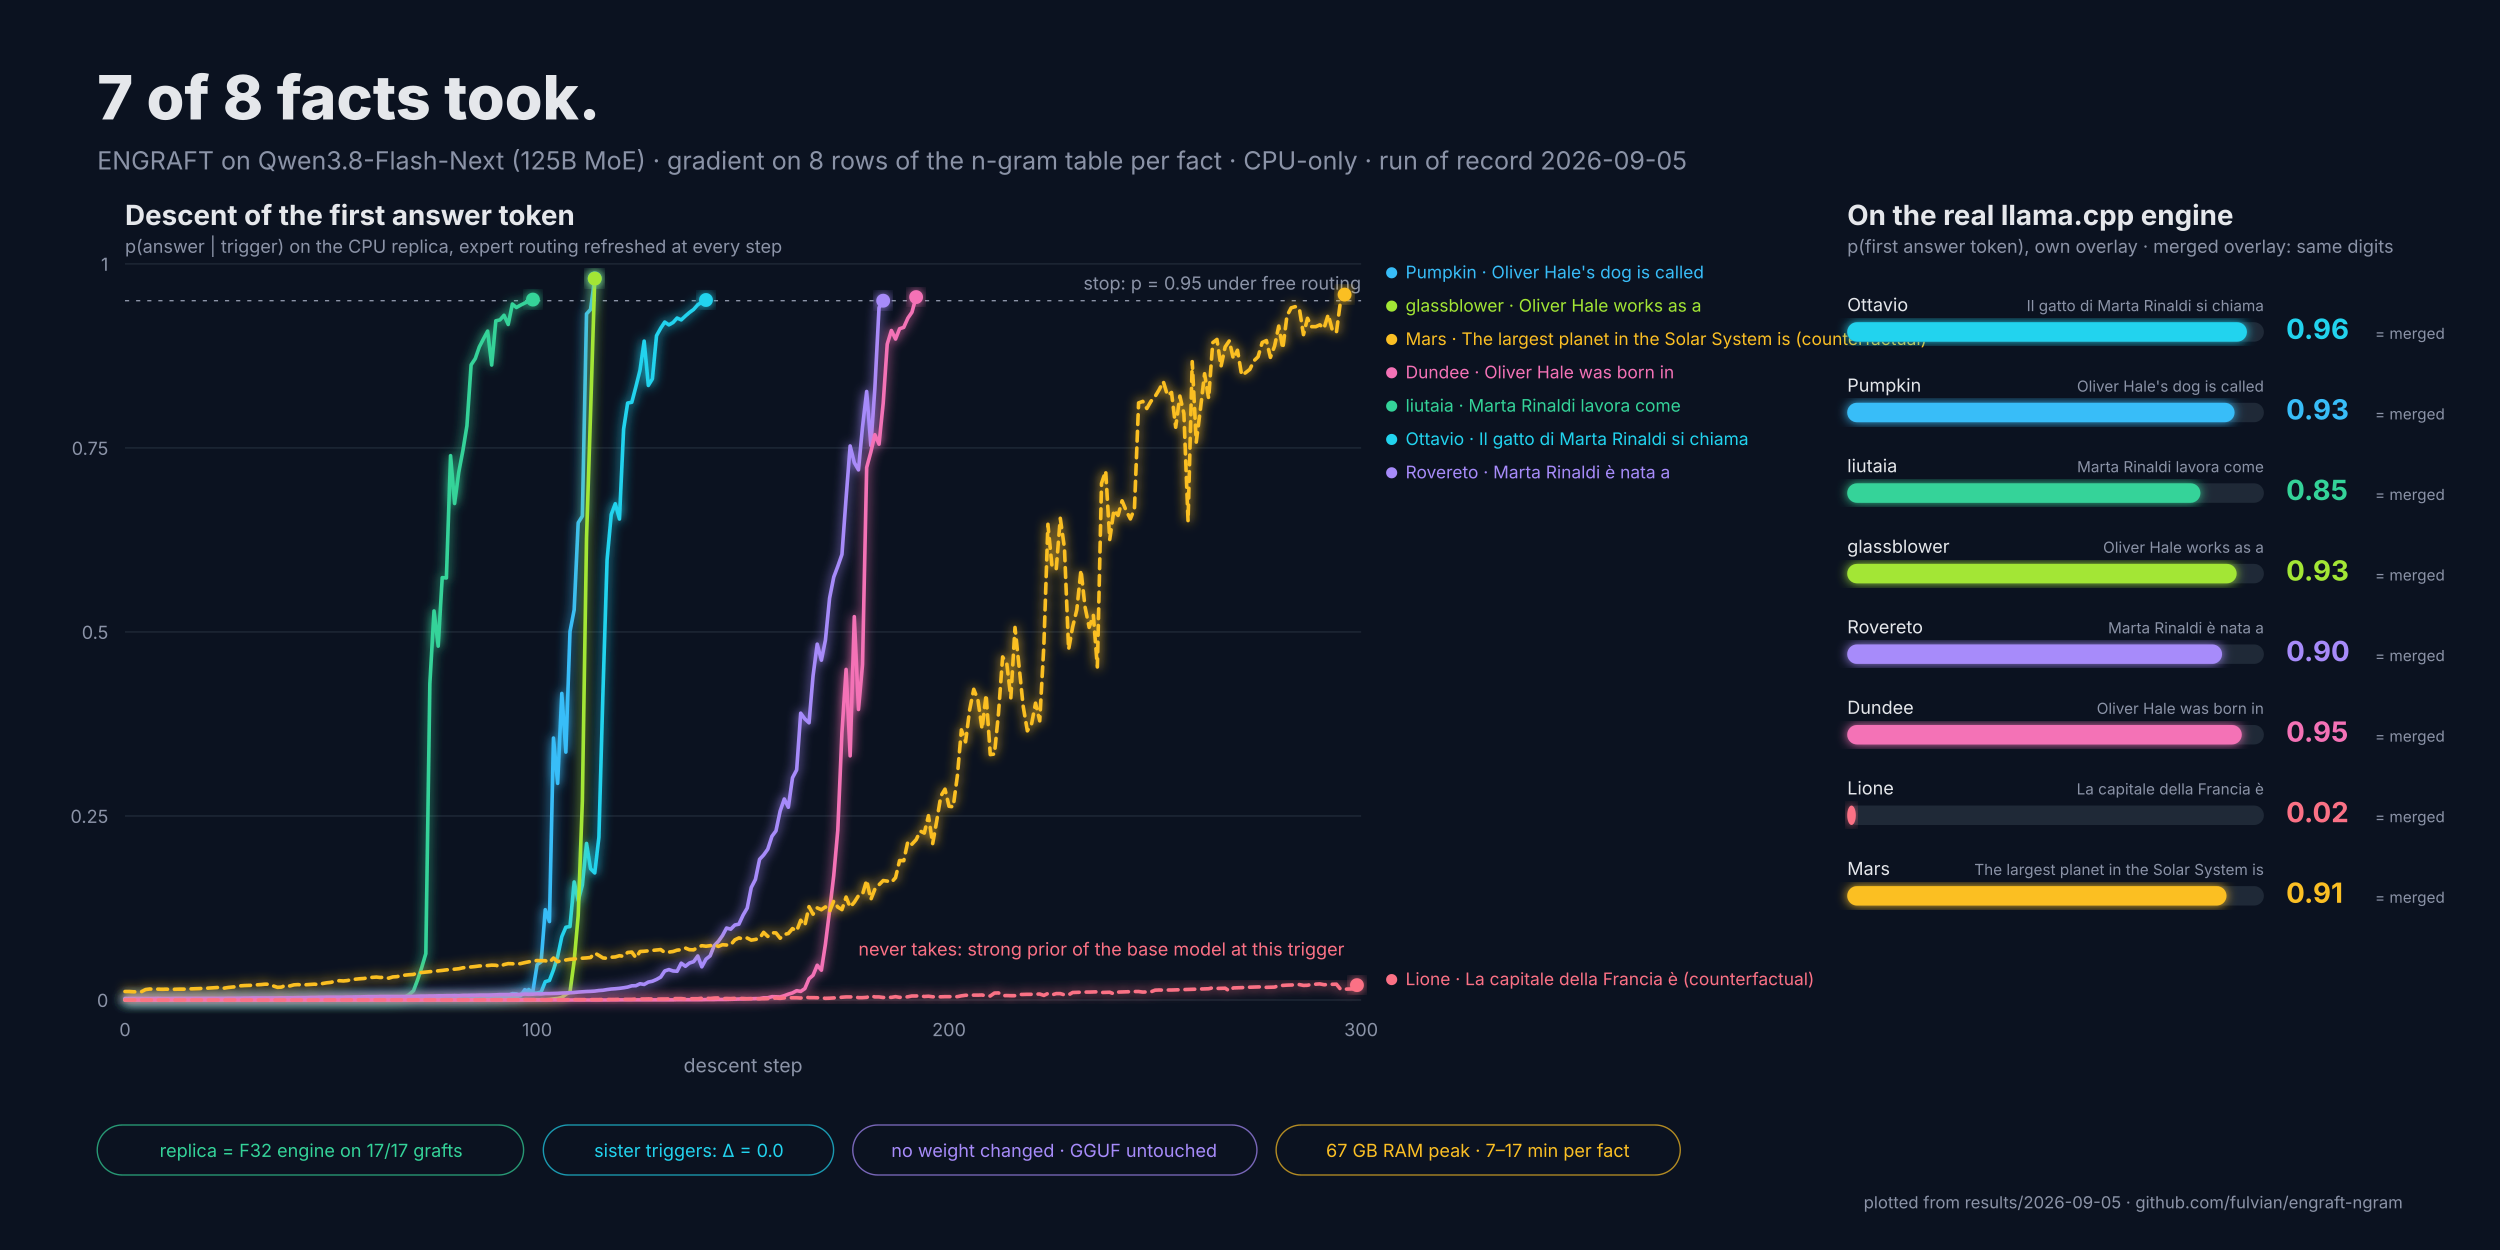
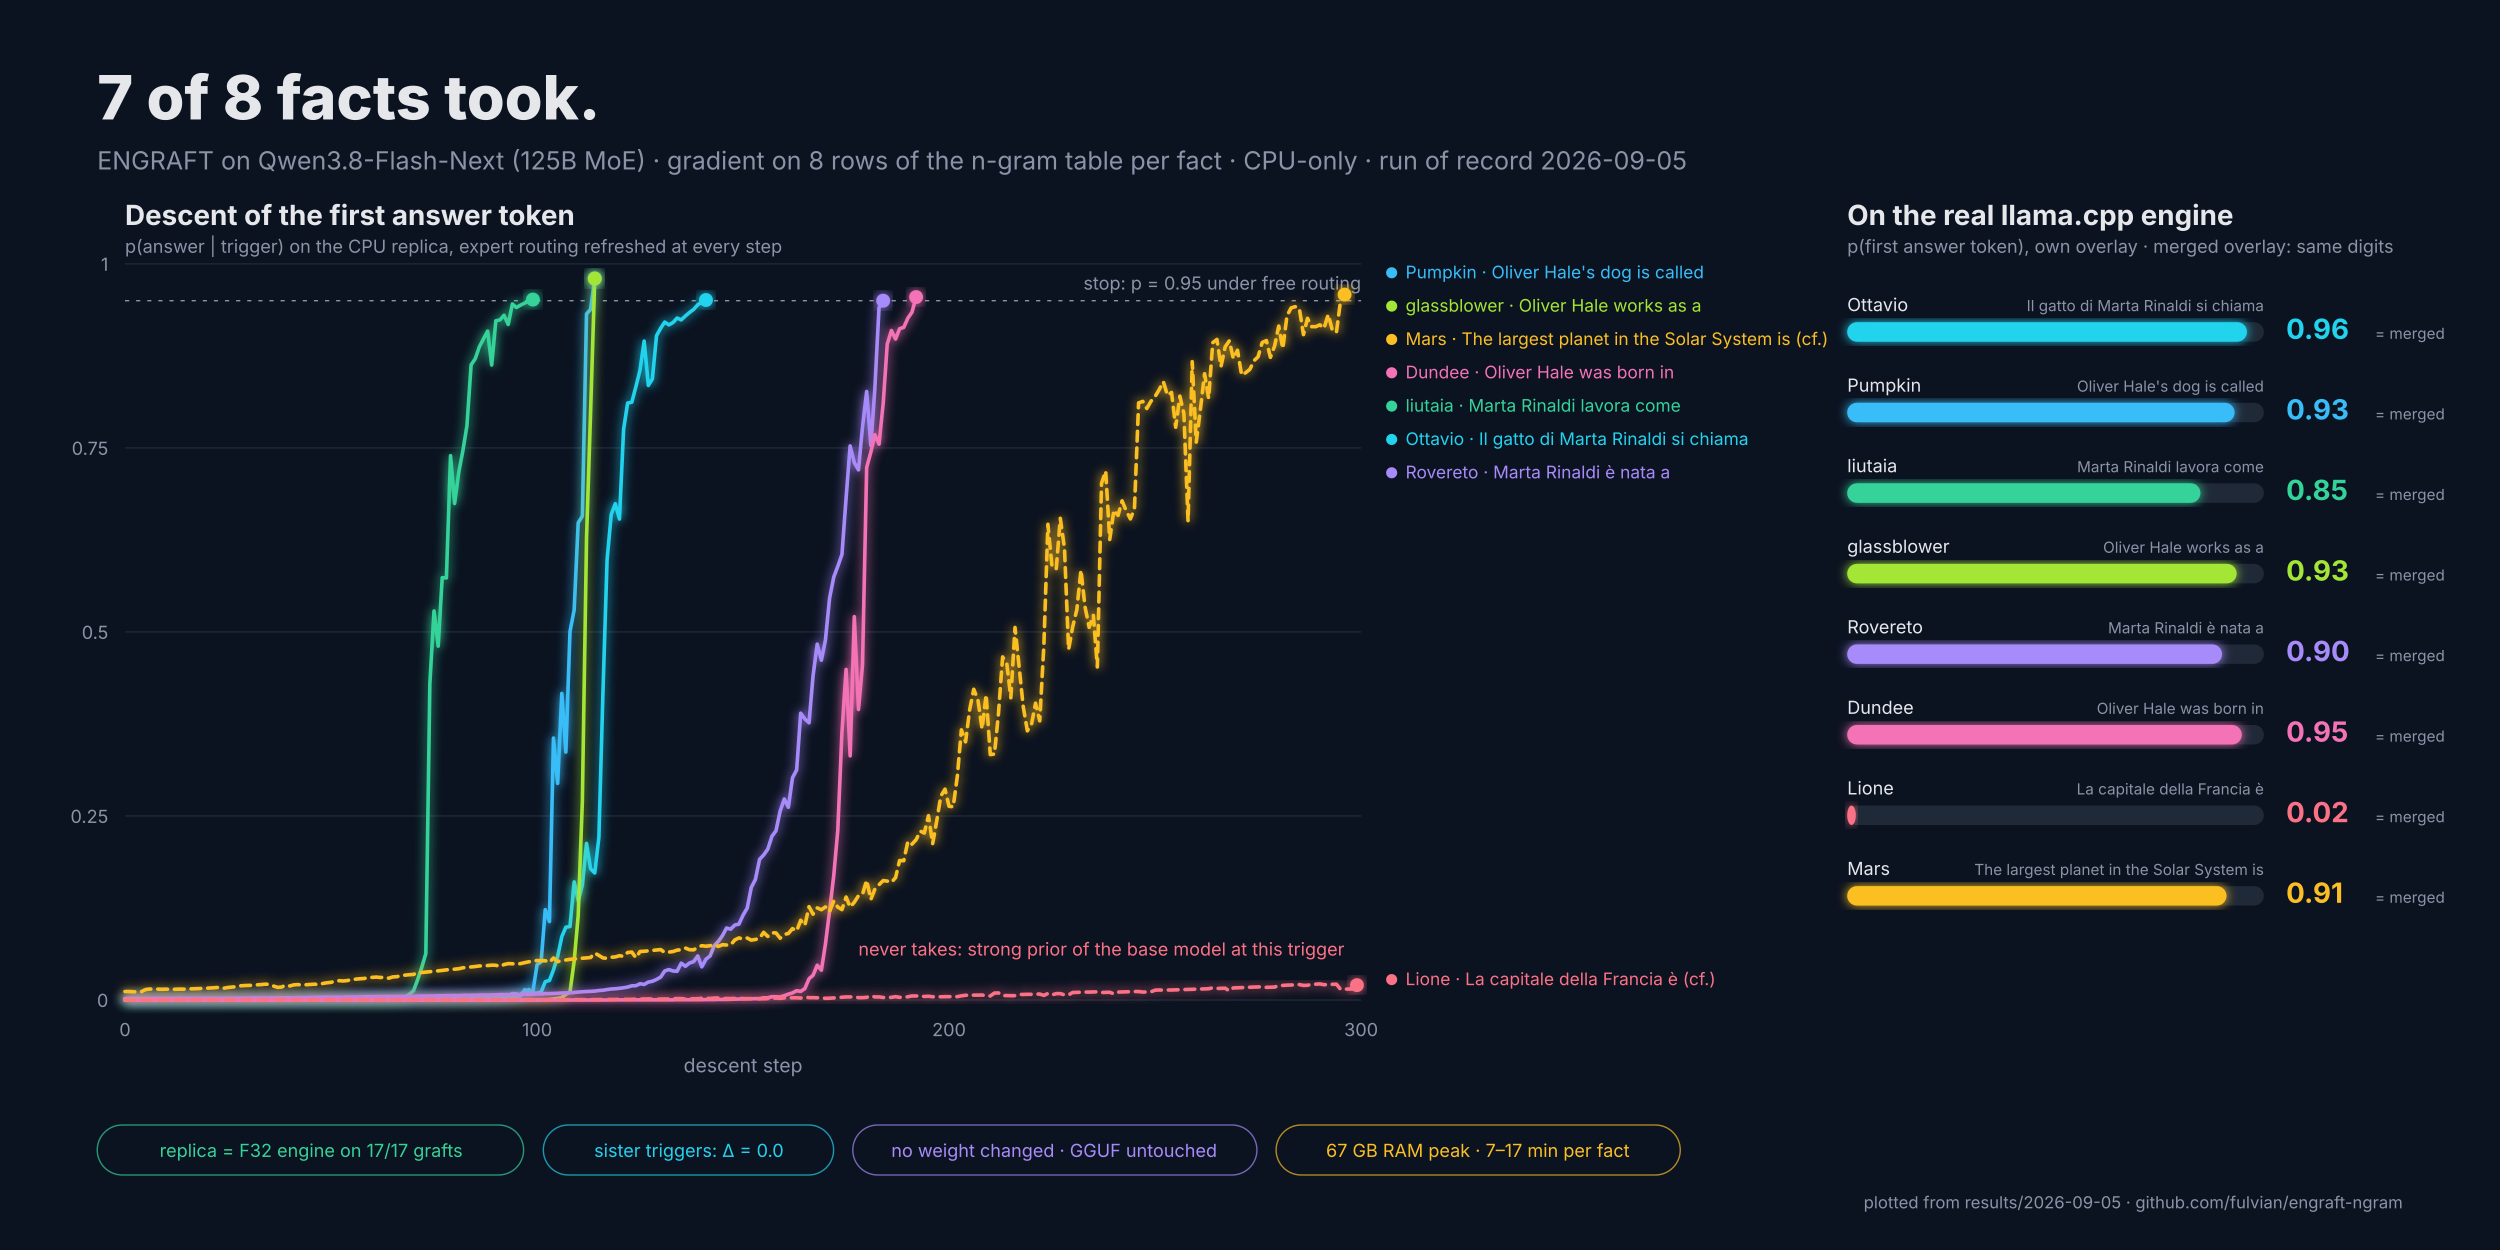
<svg xmlns="http://www.w3.org/2000/svg" width="1800" height="900" viewBox="0 0 1800 900" font-family="Inter, 'Noto Sans', 'Segoe UI', Helvetica, Arial, sans-serif">
  <defs>
    <filter id="glow" x="-20%" y="-20%" width="140%" height="140%">
      <feGaussianBlur stdDeviation="4" result="b" />
      <feMerge>
        <feMergeNode in="b" />
        <feMergeNode in="SourceGraphic" />
      </feMerge>
    </filter>
    <filter id="soft" x="-20%" y="-20%" width="140%" height="140%">
      <feGaussianBlur stdDeviation="10" />
    </filter>
  </defs>
  <rect width="1800" height="900" fill="#0b1220" />
  <text x="70" y="86" font-size="44" font-weight="800" fill="#e5e7eb">7 of 8 facts took.</text>
  <text x="70" y="122" font-size="18" fill="#8b93a7">ENGRAFT on Qwen3.8-Flash-Next (125B MoE) · gradient on 8 rows of the n-gram table per fact · CPU-only · run of record 2026-09-05</text>
  <line x1="90" y1="720.0" x2="980" y2="720.0" stroke="#1f2937" stroke-width="1" />
  <text x="78" y="725.0" font-size="13" fill="#8b93a7" text-anchor="end">0</text>
  <line x1="90" y1="587.5" x2="980" y2="587.5" stroke="#1f2937" stroke-width="1" />
  <text x="78" y="592.5" font-size="13" fill="#8b93a7" text-anchor="end">0.25</text>
  <line x1="90" y1="455.0" x2="980" y2="455.0" stroke="#1f2937" stroke-width="1" />
  <text x="78" y="460.0" font-size="13" fill="#8b93a7" text-anchor="end">0.5</text>
  <line x1="90" y1="322.5" x2="980" y2="322.5" stroke="#1f2937" stroke-width="1" />
  <text x="78" y="327.5" font-size="13" fill="#8b93a7" text-anchor="end">0.75</text>
  <line x1="90" y1="190.0" x2="980" y2="190.0" stroke="#1f2937" stroke-width="1" />
  <text x="78" y="195.0" font-size="13" fill="#8b93a7" text-anchor="end">1</text>
  <text x="90.0" y="746" font-size="13" fill="#8b93a7" text-anchor="middle">0</text>
  <text x="386.7" y="746" font-size="13" fill="#8b93a7" text-anchor="middle">100</text>
  <text x="683.3" y="746" font-size="13" fill="#8b93a7" text-anchor="middle">200</text>
  <text x="980.0" y="746" font-size="13" fill="#8b93a7" text-anchor="middle">300</text>
  <line x1="90" y1="216.5" x2="980" y2="216.5" stroke="#8b93a7" stroke-width="1" stroke-dasharray="3 5" />
  <text x="980" y="208.5" font-size="13" fill="#8b93a7" text-anchor="end">stop: p = 0.95 under free routing</text>
  <text x="90" y="162" font-size="20" font-weight="700" fill="#e5e7eb">Descent of the first answer token</text>
  <text x="90" y="182" font-size="13" fill="#8b93a7">p(answer | trigger) on the CPU replica, expert routing refreshed at every step</text>
  <text x="535" y="772" font-size="14" fill="#8b93a7" text-anchor="middle">descent step</text>
  <path d="M 90.0,719.6 L 93.0,719.6 L 95.9,719.6 L 98.9,719.6 L 101.9,719.6 L 104.8,719.5 L 107.8,719.5 L 110.8,719.5 L 113.7,719.5 L 116.7,719.5 L 119.7,719.5 L 122.6,719.5 L 125.6,719.5 L 128.6,719.5 L 131.5,719.5 L 134.5,719.5 L 137.5,719.5 L 140.4,719.5 L 143.4,719.5 L 146.4,719.5 L 149.3,719.5 L 152.3,719.5 L 155.3,719.5 L 158.2,719.5 L 161.2,719.5 L 164.2,719.5 L 167.1,719.5 L 170.1,719.5 L 173.1,719.5 L 176.0,719.5 L 179.0,719.5 L 182.0,719.5 L 184.9,719.5 L 187.9,719.5 L 190.9,719.5 L 193.8,719.5 L 196.8,719.5 L 199.8,719.5 L 202.7,719.5 L 205.7,719.5 L 208.7,719.4 L 211.6,719.5 L 214.6,719.5 L 217.6,719.4 L 220.5,719.5 L 223.5,719.4 L 226.5,719.4 L 229.4,719.4 L 232.4,719.4 L 235.4,719.4 L 238.3,719.4 L 241.3,719.4 L 244.3,719.4 L 247.2,719.4 L 250.2,719.4 L 253.2,719.4 L 256.1,719.4 L 259.1,719.4 L 262.1,719.4 L 265.0,719.4 L 268.0,719.4 L 271.0,719.4 L 273.9,719.4 L 276.9,719.4 L 279.9,719.4 L 282.8,719.3 L 285.8,719.4 L 288.8,719.4 L 291.7,719.5 L 294.7,719.4 L 297.7,719.6 L 300.6,719.3 L 303.6,719.6 L 306.6,719.3 L 309.5,719.5 L 312.5,719.3 L 315.5,719.3 L 318.4,719.2 L 321.4,719.3 L 324.4,719.2 L 327.3,719.2 L 330.3,719.3 L 333.3,719.2 L 336.2,718.9 L 339.2,719.3 L 342.2,719.1 L 345.1,719.2 L 348.1,718.8 L 351.1,718.7 L 354.0,718.5 L 357.0,718.9 L 360.0,718.8 L 362.9,718.3 L 365.9,718.1 L 368.9,717.7 L 371.8,718.4 L 374.8,716.0 L 377.8,714.9 L 380.7,712.5 L 383.7,715.0 L 386.7,715.0 L 389.6,714.3 L 392.6,706.8 L 395.6,705.9 L 398.5,698.3 L 401.5,688.7 L 404.5,674.4 L 407.4,667.6 L 410.4,667.1 L 413.4,635.0 L 416.3,648.3 L 419.3,637.3 L 422.3,607.3 L 425.2,625.5 L 428.2,628.5 L 431.2,602.9 L 434.1,499.2 L 437.1,403.1 L 440.1,370.4 L 443.0,362.7 L 446.0,373.7 L 449.0,309.0 L 451.9,290.2 L 454.9,289.6 L 457.9,278.2 L 460.8,266.6 L 463.8,245.6 L 466.8,277.5 L 469.7,272.8 L 472.7,241.7 L 475.7,236.3 L 478.6,231.9 L 481.6,233.9 L 484.6,232.2 L 487.5,229.0 L 490.5,230.3 L 493.5,227.5 L 496.4,225.0 L 499.4,222.8 L 502.4,219.4 L 505.3,217.6 L 508.3,216.0" fill="none" stroke="#22d3ee" stroke-width="2.6" stroke-linejoin="round" stroke-linecap="round" filter="url(#glow)" />
  <path d="M 90.0,719.8 L 93.0,719.8 L 95.9,719.8 L 98.9,719.8 L 101.9,719.8 L 104.8,719.8 L 107.8,719.8 L 110.8,719.8 L 113.7,719.7 L 116.7,719.7 L 119.7,719.7 L 122.6,719.7 L 125.6,719.7 L 128.6,719.7 L 131.5,719.7 L 134.5,719.7 L 137.5,719.7 L 140.4,719.7 L 143.4,719.7 L 146.4,719.7 L 149.3,719.7 L 152.3,719.7 L 155.3,719.7 L 158.2,719.7 L 161.2,719.7 L 164.2,719.7 L 167.1,719.7 L 170.1,719.7 L 173.1,719.7 L 176.0,719.7 L 179.0,719.7 L 182.0,719.6 L 184.9,719.7 L 187.9,719.6 L 190.9,719.6 L 193.8,719.6 L 196.8,719.6 L 199.8,719.6 L 202.7,719.6 L 205.7,719.6 L 208.7,719.6 L 211.6,719.6 L 214.6,719.6 L 217.6,719.6 L 220.5,719.6 L 223.5,719.6 L 226.5,719.6 L 229.4,719.6 L 232.4,719.6 L 235.4,719.6 L 238.3,719.6 L 241.3,719.6 L 244.3,719.5 L 247.2,719.5 L 250.2,719.5 L 253.2,719.6 L 256.1,719.5 L 259.1,719.6 L 262.1,719.5 L 265.0,719.6 L 268.0,719.6 L 271.0,719.5 L 273.9,719.5 L 276.9,719.5 L 279.9,719.5 L 282.8,719.5 L 285.8,719.4 L 288.8,719.5 L 291.7,719.4 L 294.7,719.4 L 297.7,719.4 L 300.6,719.4 L 303.6,719.3 L 306.6,719.3 L 309.5,719.3 L 312.5,719.3 L 315.5,719.2 L 318.4,719.0 L 321.4,718.9 L 324.4,719.0 L 327.3,719.0 L 330.3,718.9 L 333.3,718.9 L 336.2,718.8 L 339.2,719.1 L 342.2,719.0 L 345.1,718.7 L 348.1,718.4 L 351.1,718.6 L 354.0,717.8 L 357.0,718.0 L 360.0,717.7 L 362.9,717.6 L 365.9,716.8 L 368.9,715.4 L 371.8,715.6 L 374.8,717.0 L 377.8,712.6 L 380.7,714.0 L 383.7,713.7 L 386.7,694.6 L 389.6,692.5 L 392.6,655.0 L 395.6,663.5 L 398.5,531.4 L 401.5,564.0 L 404.5,499.3 L 407.4,541.5 L 410.4,454.7 L 413.4,439.1 L 416.3,376.4 L 419.3,371.6 L 422.3,226.0 L 425.2,222.8 L 428.2,200.4" fill="none" stroke="#38bdf8" stroke-width="2.6" stroke-linejoin="round" stroke-linecap="round" filter="url(#glow)" />
  <path d="M 90.0,720.0 L 93.0,720.0 L 95.9,720.0 L 98.9,720.0 L 101.9,720.0 L 104.8,720.0 L 107.8,720.0 L 110.8,720.0 L 113.7,720.0 L 116.7,720.0 L 119.7,720.0 L 122.6,720.0 L 125.6,720.0 L 128.6,720.0 L 131.5,720.0 L 134.5,720.0 L 137.5,720.0 L 140.4,720.0 L 143.4,720.0 L 146.4,720.0 L 149.3,720.0 L 152.3,720.0 L 155.3,720.0 L 158.2,720.0 L 161.2,720.0 L 164.2,720.0 L 167.1,720.0 L 170.1,720.0 L 173.1,720.0 L 176.0,720.0 L 179.0,720.0 L 182.0,720.0 L 184.9,720.0 L 187.9,720.0 L 190.9,720.0 L 193.8,720.0 L 196.8,720.0 L 199.8,720.0 L 202.7,720.0 L 205.7,720.0 L 208.7,720.0 L 211.6,720.0 L 214.6,720.0 L 217.6,720.0 L 220.5,720.0 L 223.5,720.0 L 226.5,720.0 L 229.4,720.0 L 232.4,720.0 L 235.4,720.0 L 238.3,720.0 L 241.3,720.0 L 244.3,720.0 L 247.2,720.0 L 250.2,720.0 L 253.2,720.0 L 256.1,720.0 L 259.1,720.0 L 262.1,720.0 L 265.0,720.0 L 268.0,720.0 L 271.0,720.0 L 273.9,719.9 L 276.9,719.9 L 279.9,719.8 L 282.8,719.7 L 285.8,719.4 L 288.8,718.8 L 291.7,717.9 L 294.7,715.9 L 297.7,713.4 L 300.6,705.7 L 303.6,696.7 L 306.6,686.6 L 309.5,492.2 L 312.5,439.9 L 315.5,465.2 L 318.4,415.9 L 321.4,416.1 L 324.4,328.1 L 327.3,362.5 L 330.3,340.0 L 333.3,324.3 L 336.2,306.5 L 339.2,262.7 L 342.2,258.2 L 345.1,249.8 L 348.1,244.0 L 351.1,238.4 L 354.0,262.8 L 357.0,231.0 L 360.0,230.3 L 362.9,227.0 L 365.9,233.6 L 368.9,218.9 L 371.8,221.4 L 374.8,219.7 L 377.8,218.2 L 380.7,216.9 L 383.7,215.7" fill="none" stroke="#34d399" stroke-width="2.6" stroke-linejoin="round" stroke-linecap="round" filter="url(#glow)" />
  <path d="M 90.0,720.0 L 93.0,720.0 L 95.9,720.0 L 98.9,720.0 L 101.9,720.0 L 104.8,720.0 L 107.8,720.0 L 110.8,720.0 L 113.7,720.0 L 116.7,720.0 L 119.7,720.0 L 122.6,720.0 L 125.6,720.0 L 128.6,720.0 L 131.5,720.0 L 134.5,720.0 L 137.5,720.0 L 140.4,720.0 L 143.4,720.0 L 146.4,720.0 L 149.3,720.0 L 152.3,720.0 L 155.3,720.0 L 158.2,720.0 L 161.2,720.0 L 164.2,720.0 L 167.1,720.0 L 170.1,720.0 L 173.1,720.0 L 176.0,720.0 L 179.0,720.0 L 182.0,720.0 L 184.9,720.0 L 187.9,720.0 L 190.9,720.0 L 193.8,720.0 L 196.8,720.0 L 199.8,720.0 L 202.7,720.0 L 205.7,720.0 L 208.7,720.0 L 211.6,720.0 L 214.6,720.0 L 217.6,720.0 L 220.5,720.0 L 223.5,720.0 L 226.5,720.0 L 229.4,720.0 L 232.4,720.0 L 235.4,720.0 L 238.3,720.0 L 241.3,720.0 L 244.3,720.0 L 247.2,720.0 L 250.2,720.0 L 253.2,720.0 L 256.1,720.0 L 259.1,720.0 L 262.1,720.0 L 265.0,720.0 L 268.0,720.0 L 271.0,720.0 L 273.9,720.0 L 276.9,720.0 L 279.9,720.0 L 282.8,720.0 L 285.8,720.0 L 288.8,720.0 L 291.7,720.0 L 294.7,720.0 L 297.7,720.0 L 300.6,720.0 L 303.6,720.0 L 306.6,720.0 L 309.5,720.0 L 312.5,720.0 L 315.5,720.0 L 318.4,720.0 L 321.4,720.0 L 324.4,720.0 L 327.3,720.0 L 330.3,720.0 L 333.3,720.0 L 336.2,720.0 L 339.2,720.0 L 342.2,720.0 L 345.1,720.0 L 348.1,720.0 L 351.1,720.0 L 354.0,720.0 L 357.0,720.0 L 360.0,720.0 L 362.9,719.9 L 365.9,719.9 L 368.9,719.9 L 371.8,719.9 L 374.8,719.9 L 377.8,719.9 L 380.7,719.9 L 383.7,719.9 L 386.7,719.9 L 389.6,719.8 L 392.6,719.8 L 395.6,719.6 L 398.5,719.2 L 401.5,718.9 L 404.5,718.2 L 407.4,715.9 L 410.4,714.2 L 413.4,691.9 L 416.3,659.3 L 419.3,576.7 L 422.3,387.2 L 425.2,297.4 L 428.2,200.6" fill="none" stroke="#a3e635" stroke-width="2.6" stroke-linejoin="round" stroke-linecap="round" filter="url(#glow)" />
  <path d="M 90.0,718.9 L 93.0,718.9 L 95.9,718.9 L 98.9,718.9 L 101.9,718.9 L 104.8,718.9 L 107.8,718.9 L 110.8,718.9 L 113.7,718.8 L 116.7,718.9 L 119.7,718.9 L 122.6,718.9 L 125.6,718.8 L 128.6,718.8 L 131.5,718.8 L 134.5,718.8 L 137.5,718.8 L 140.4,718.8 L 143.4,718.8 L 146.4,718.8 L 149.3,718.8 L 152.3,718.8 L 155.3,718.8 L 158.2,718.8 L 161.2,718.8 L 164.2,718.7 L 167.1,718.7 L 170.1,718.7 L 173.1,718.7 L 176.0,718.6 L 179.0,718.6 L 182.0,718.5 L 184.9,718.5 L 187.9,718.5 L 190.9,718.5 L 193.8,718.5 L 196.8,718.5 L 199.8,718.5 L 202.7,718.4 L 205.7,718.4 L 208.7,718.4 L 211.6,718.4 L 214.6,718.3 L 217.6,718.3 L 220.5,718.3 L 223.5,718.2 L 226.5,718.2 L 229.4,718.1 L 232.4,718.1 L 235.4,718.0 L 238.3,718.0 L 241.3,718.0 L 244.3,718.0 L 247.2,718.0 L 250.2,717.9 L 253.2,717.9 L 256.1,717.8 L 259.1,717.8 L 262.1,717.7 L 265.0,717.6 L 268.0,717.6 L 271.0,717.6 L 273.9,717.5 L 276.9,717.5 L 279.9,717.5 L 282.8,717.5 L 285.8,717.5 L 288.8,717.5 L 291.7,717.5 L 294.7,717.5 L 297.7,717.5 L 300.6,717.3 L 303.6,717.2 L 306.6,717.2 L 309.5,717.1 L 312.5,717.1 L 315.5,717.0 L 318.4,717.0 L 321.4,716.9 L 324.4,716.9 L 327.3,716.8 L 330.3,716.9 L 333.3,716.7 L 336.2,716.7 L 339.2,716.6 L 342.2,716.6 L 345.1,716.5 L 348.1,716.5 L 351.1,716.5 L 354.0,716.4 L 357.0,716.3 L 360.0,716.1 L 362.9,716.1 L 365.9,716.1 L 368.9,716.1 L 371.8,716.1 L 374.8,716.0 L 377.8,715.7 L 380.7,715.9 L 383.7,715.8 L 386.7,715.6 L 389.6,715.7 L 392.6,715.4 L 395.6,715.4 L 398.5,715.3 L 401.5,715.2 L 404.5,715.0 L 407.4,714.9 L 410.4,714.8 L 413.4,714.6 L 416.3,714.3 L 419.3,714.1 L 422.3,713.9 L 425.2,713.8 L 428.2,713.6 L 431.2,713.2 L 434.1,713.0 L 437.1,712.5 L 440.1,712.1 L 443.0,711.9 L 446.0,711.6 L 449.0,711.2 L 451.9,710.7 L 454.9,709.8 L 457.9,709.7 L 460.8,708.3 L 463.8,708.8 L 466.8,707.1 L 469.7,706.5 L 472.7,705.2 L 475.7,703.5 L 478.6,699.1 L 481.6,698.1 L 484.6,699.1 L 487.5,699.3 L 490.5,693.5 L 493.5,695.7 L 496.4,693.4 L 499.4,692.4 L 502.4,688.3 L 505.3,696.1 L 508.3,690.6 L 511.3,688.2 L 514.2,680.9 L 517.2,677.8 L 520.2,673.6 L 523.1,668.2 L 526.1,669.0 L 529.1,666.0 L 532.0,665.4 L 535.0,658.9 L 538.0,653.8 L 540.9,639.0 L 543.9,633.2 L 546.9,618.7 L 549.8,615.6 L 552.8,611.4 L 555.8,602.1 L 558.7,598.2 L 561.7,584.0 L 564.7,575.3 L 567.6,581.2 L 570.6,560.0 L 573.6,554.3 L 576.5,513.5 L 579.5,517.6 L 582.5,520.4 L 585.4,486.6 L 588.4,463.8 L 591.4,475.3 L 594.3,460.9 L 597.3,430.7 L 600.3,415.5 L 603.2,407.8 L 606.2,399.2 L 609.2,358.5 L 612.1,321.1 L 615.1,333.1 L 618.1,338.3 L 621.0,307.6 L 624.0,281.9 L 627.0,320.7 L 629.9,279.7 L 632.9,221.5 L 635.9,216.5" fill="none" stroke="#a78bfa" stroke-width="2.6" stroke-linejoin="round" stroke-linecap="round" filter="url(#glow)" />
  <path d="M 90.0,720.0 L 93.0,720.0 L 95.9,720.0 L 98.9,720.0 L 101.9,720.0 L 104.8,720.0 L 107.8,720.0 L 110.8,720.0 L 113.7,720.0 L 116.7,720.0 L 119.7,720.0 L 122.6,720.0 L 125.6,720.0 L 128.6,720.0 L 131.5,720.0 L 134.5,720.0 L 137.5,720.0 L 140.4,720.0 L 143.4,720.0 L 146.4,720.0 L 149.3,720.0 L 152.3,720.0 L 155.3,720.0 L 158.2,720.0 L 161.2,720.0 L 164.2,720.0 L 167.1,720.0 L 170.1,720.0 L 173.1,720.0 L 176.0,720.0 L 179.0,720.0 L 182.0,720.0 L 184.9,720.0 L 187.9,720.0 L 190.9,720.0 L 193.8,720.0 L 196.8,720.0 L 199.8,720.0 L 202.7,720.0 L 205.7,720.0 L 208.7,720.0 L 211.6,720.0 L 214.6,720.0 L 217.6,720.0 L 220.5,720.0 L 223.5,720.0 L 226.5,720.0 L 229.4,720.0 L 232.4,720.0 L 235.4,720.0 L 238.3,720.0 L 241.3,720.0 L 244.3,720.0 L 247.2,720.0 L 250.2,720.0 L 253.2,720.0 L 256.1,720.0 L 259.1,720.0 L 262.1,720.0 L 265.0,720.0 L 268.0,720.0 L 271.0,720.0 L 273.9,720.0 L 276.9,720.0 L 279.9,720.0 L 282.8,720.0 L 285.8,720.0 L 288.8,720.0 L 291.7,720.0 L 294.7,720.0 L 297.7,720.0 L 300.6,720.0 L 303.6,720.0 L 306.6,720.0 L 309.5,720.0 L 312.5,720.0 L 315.5,720.0 L 318.4,720.0 L 321.4,720.0 L 324.4,720.0 L 327.3,720.0 L 330.3,720.0 L 333.3,720.0 L 336.2,720.0 L 339.2,720.0 L 342.2,720.0 L 345.1,720.0 L 348.1,720.0 L 351.1,720.0 L 354.0,720.0 L 357.0,720.0 L 360.0,720.0 L 362.9,720.0 L 365.9,720.0 L 368.9,720.0 L 371.8,720.0 L 374.8,720.0 L 377.8,720.0 L 380.7,720.0 L 383.7,720.0 L 386.7,720.0 L 389.6,720.0 L 392.6,720.0 L 395.6,720.0 L 398.5,720.0 L 401.5,720.0 L 404.5,720.0 L 407.4,720.0 L 410.4,720.0 L 413.4,720.0 L 416.3,720.0 L 419.3,720.0 L 422.3,720.0 L 425.2,720.0 L 428.2,720.0 L 431.2,720.0 L 434.1,720.0 L 437.1,720.0 L 440.1,719.9 L 443.0,719.9 L 446.0,719.9 L 449.0,719.9 L 451.9,719.9 L 454.9,719.9 L 457.9,719.9 L 460.8,719.9 L 463.8,719.9 L 466.8,719.9 L 469.7,719.9 L 472.7,719.9 L 475.7,719.9 L 478.6,719.9 L 481.6,719.9 L 484.6,719.9 L 487.5,719.8 L 490.5,719.8 L 493.5,719.8 L 496.4,719.8 L 499.4,719.8 L 502.4,719.8 L 505.3,719.8 L 508.3,719.7 L 511.3,719.7 L 514.2,719.7 L 517.2,719.6 L 520.2,719.6 L 523.1,719.6 L 526.1,719.5 L 529.1,719.4 L 532.0,719.3 L 535.0,719.3 L 538.0,719.1 L 540.9,719.1 L 543.9,719.0 L 546.9,719.0 L 549.8,718.4 L 552.8,718.4 L 555.8,717.6 L 558.7,717.7 L 561.7,717.8 L 564.7,716.9 L 567.6,715.8 L 570.6,714.9 L 573.6,713.3 L 576.5,713.8 L 579.5,711.8 L 582.5,704.7 L 585.4,702.2 L 588.4,695.0 L 591.4,698.5 L 594.3,679.8 L 597.3,655.8 L 600.3,630.4 L 603.2,598.0 L 606.2,527.5 L 609.2,482.0 L 612.1,544.2 L 615.1,444.0 L 618.1,510.8 L 621.0,478.6 L 624.0,336.6 L 627.0,325.5 L 629.9,313.0 L 632.9,319.8 L 635.9,290.3 L 638.8,247.8 L 641.8,238.0 L 644.8,244.1 L 647.7,236.7 L 650.7,235.7 L 653.7,229.0 L 656.6,224.8 L 659.6,213.9" fill="none" stroke="#f472b6" stroke-width="2.6" stroke-linejoin="round" stroke-linecap="round" filter="url(#glow)" />
  <path d="M 90.0,720.0 L 93.0,720.0 L 95.9,720.0 L 98.9,720.0 L 101.9,720.0 L 104.8,720.0 L 107.8,720.0 L 110.8,720.0 L 113.7,720.0 L 116.7,720.0 L 119.7,720.0 L 122.6,720.0 L 125.6,720.0 L 128.6,720.0 L 131.5,720.0 L 134.5,720.0 L 137.5,720.0 L 140.4,720.0 L 143.4,720.0 L 146.4,720.0 L 149.3,720.0 L 152.3,720.0 L 155.3,720.0 L 158.2,720.0 L 161.2,720.0 L 164.2,720.0 L 167.1,720.0 L 170.1,720.0 L 173.1,720.0 L 176.0,720.0 L 179.0,720.0 L 182.0,720.0 L 184.9,720.0 L 187.9,720.0 L 190.9,720.0 L 193.8,720.0 L 196.8,720.0 L 199.8,720.0 L 202.7,720.0 L 205.7,720.0 L 208.7,720.0 L 211.6,720.0 L 214.6,720.0 L 217.6,720.0 L 220.5,720.0 L 223.5,720.0 L 226.5,720.0 L 229.4,719.9 L 232.4,719.9 L 235.4,719.9 L 238.3,719.9 L 241.3,719.9 L 244.3,719.9 L 247.2,719.9 L 250.2,719.9 L 253.2,719.9 L 256.1,719.9 L 259.1,719.9 L 262.1,719.9 L 265.0,719.9 L 268.0,719.9 L 271.0,719.9 L 273.9,719.9 L 276.9,719.9 L 279.9,719.9 L 282.8,719.9 L 285.8,719.9 L 288.8,719.9 L 291.7,719.9 L 294.7,719.9 L 297.7,719.9 L 300.6,719.9 L 303.6,719.9 L 306.6,719.9 L 309.5,719.9 L 312.5,719.9 L 315.5,719.9 L 318.4,719.9 L 321.4,719.9 L 324.4,719.9 L 327.3,719.9 L 330.3,719.8 L 333.3,719.9 L 336.2,719.8 L 339.2,719.9 L 342.2,719.9 L 345.1,719.9 L 348.1,719.8 L 351.1,719.8 L 354.0,719.8 L 357.0,719.8 L 360.0,719.8 L 362.9,719.8 L 365.9,719.8 L 368.9,719.8 L 371.8,719.8 L 374.8,719.8 L 377.8,719.7 L 380.7,719.7 L 383.7,719.7 L 386.7,719.8 L 389.6,719.7 L 392.6,719.8 L 395.6,719.8 L 398.5,719.8 L 401.5,719.8 L 404.5,719.8 L 407.4,719.8 L 410.4,719.7 L 413.4,719.7 L 416.3,719.7 L 419.3,719.7 L 422.3,719.7 L 425.2,719.7 L 428.2,719.7 L 431.2,719.7 L 434.1,719.6 L 437.1,719.6 L 440.1,719.6 L 443.0,719.6 L 446.0,719.5 L 449.0,719.5 L 451.9,719.5 L 454.9,719.5 L 457.9,719.3 L 460.8,719.3 L 463.8,719.3 L 466.8,719.2 L 469.7,719.3 L 472.7,719.4 L 475.7,719.3 L 478.6,719.3 L 481.6,719.2 L 484.6,719.0 L 487.5,719.0 L 490.5,719.0 L 493.5,719.3 L 496.4,719.1 L 499.4,719.1 L 502.4,719.1 L 505.3,718.7 L 508.3,718.7 L 511.3,718.9 L 514.2,718.6 L 517.2,718.5 L 520.2,719.0 L 523.1,718.9 L 526.1,719.0 L 529.1,718.8 L 532.0,718.8 L 535.0,718.9 L 538.0,719.1 L 540.9,719.0 L 543.9,719.1 L 546.9,719.1 L 549.8,719.1 L 552.8,719.0 L 555.8,718.9 L 558.7,718.6 L 561.7,718.8 L 564.7,718.5 L 567.6,718.5 L 570.6,718.4 L 573.6,718.4 L 576.5,718.6 L 579.5,717.9 L 582.5,718.3 L 585.4,718.3 L 588.4,718.4 L 591.4,718.4 L 594.3,718.8 L 597.3,718.7 L 600.3,718.5 L 603.2,718.4 L 606.2,718.0 L 609.2,717.8 L 612.1,717.8 L 615.1,717.7 L 618.1,718.3 L 621.0,718.3 L 624.0,718.1 L 627.0,717.0 L 629.9,717.8 L 632.9,717.8 L 635.9,718.2 L 638.8,718.1 L 641.8,718.1 L 644.8,717.6 L 647.7,718.1 L 650.7,718.0 L 653.7,717.7 L 656.6,717.1 L 659.6,717.1 L 662.6,717.0 L 665.5,717.5 L 668.5,717.3 L 671.5,717.7 L 674.4,717.7 L 677.4,717.7 L 680.4,717.6 L 683.3,717.6 L 686.3,717.6 L 689.3,717.6 L 692.2,717.0 L 695.2,716.6 L 698.2,716.6 L 701.1,716.5 L 704.1,716.5 L 707.1,716.4 L 710.0,717.0 L 713.0,717.1 L 716.0,715.0 L 718.9,714.9 L 721.9,716.9 L 724.9,716.8 L 727.8,716.9 L 730.8,716.9 L 733.8,716.0 L 736.7,716.0 L 739.7,715.9 L 742.7,715.9 L 745.6,715.8 L 748.6,715.7 L 751.6,716.7 L 754.5,715.3 L 757.5,716.3 L 760.5,715.4 L 763.4,715.4 L 766.4,716.3 L 769.4,716.3 L 772.3,714.6 L 775.3,714.5 L 778.3,714.4 L 781.2,714.3 L 784.2,714.3 L 787.2,714.2 L 790.1,714.1 L 793.1,714.6 L 796.1,714.5 L 799.0,714.4 L 802.0,715.6 L 805.0,714.3 L 807.9,714.2 L 810.9,714.1 L 813.9,714.0 L 816.8,713.9 L 819.8,713.9 L 822.8,714.3 L 825.7,714.2 L 828.7,714.1 L 831.7,712.9 L 834.6,712.8 L 837.6,712.9 L 840.6,712.8 L 843.5,712.8 L 846.5,712.7 L 849.5,712.6 L 852.4,712.5 L 855.4,712.4 L 858.4,712.3 L 861.3,712.2 L 864.3,712.1 L 867.3,712.0 L 870.2,711.9 L 873.2,711.2 L 876.2,711.7 L 879.1,711.6 L 882.1,711.5 L 885.1,713.5 L 888.0,711.3 L 891.0,711.2 L 894.0,711.1 L 896.9,710.9 L 899.9,710.8 L 902.9,710.7 L 905.8,710.6 L 908.8,710.5 L 911.8,710.9 L 914.7,710.8 L 917.7,710.7 L 920.7,709.6 L 923.6,709.5 L 926.6,709.3 L 929.6,709.2 L 932.5,709.1 L 935.5,708.9 L 938.5,709.5 L 941.4,709.4 L 944.4,708.7 L 947.4,708.6 L 950.3,708.4 L 953.3,709.0 L 956.3,708.9 L 959.2,708.7 L 962.2,708.6 L 965.2,712.3 L 968.1,712.2 L 971.1,712.1 L 974.1,712.0 L 977.0,709.3" fill="none" stroke="#fb7185" stroke-width="2.6" stroke-linejoin="round" stroke-linecap="round" filter="url(#glow)" stroke-dasharray="7 5" />
  <path d="M 90.0,713.9 L 93.0,713.9 L 95.9,714.1 L 98.9,714.1 L 101.9,714.0 L 104.8,712.5 L 107.8,712.1 L 110.8,712.3 L 113.7,712.2 L 116.7,712.3 L 119.7,712.2 L 122.6,712.4 L 125.6,712.3 L 128.6,712.2 L 131.5,712.2 L 134.5,712.2 L 137.5,712.0 L 140.4,711.9 L 143.4,711.8 L 146.4,711.6 L 149.3,711.5 L 152.3,711.3 L 155.3,711.1 L 158.2,710.9 L 161.2,711.5 L 164.2,711.0 L 167.1,710.7 L 170.1,710.4 L 173.1,709.8 L 176.0,709.6 L 179.0,709.5 L 182.0,709.4 L 184.9,709.1 L 187.9,708.9 L 190.9,708.6 L 193.8,708.7 L 196.8,709.9 L 199.8,710.9 L 202.7,710.7 L 205.7,709.3 L 208.7,709.9 L 211.6,709.1 L 214.6,708.9 L 217.6,709.3 L 220.5,709.0 L 223.5,708.8 L 226.5,708.6 L 229.4,709.0 L 232.4,708.1 L 235.4,707.6 L 238.3,707.3 L 241.3,706.4 L 244.3,706.1 L 247.2,706.3 L 250.2,706.0 L 253.2,705.2 L 256.1,705.0 L 259.1,704.7 L 262.1,704.5 L 265.0,704.0 L 268.0,703.7 L 271.0,703.5 L 273.9,703.8 L 276.9,703.6 L 279.9,704.3 L 282.8,703.4 L 285.8,703.2 L 288.8,702.4 L 291.7,702.1 L 294.7,701.8 L 297.7,701.6 L 300.6,700.4 L 303.6,700.2 L 306.6,699.9 L 309.5,699.6 L 312.5,699.3 L 315.5,699.0 L 318.4,698.7 L 321.4,698.3 L 324.4,698.1 L 327.3,697.8 L 330.3,697.5 L 333.3,696.8 L 336.2,696.5 L 339.2,696.2 L 342.2,695.9 L 345.1,695.5 L 348.1,695.4 L 351.1,695.2 L 354.0,694.9 L 357.0,695.0 L 360.0,695.9 L 362.9,694.5 L 365.9,693.8 L 368.9,693.9 L 371.8,694.2 L 374.8,693.8 L 377.8,693.1 L 380.7,692.5 L 383.7,691.9 L 386.7,691.6 L 389.6,691.7 L 392.6,691.7 L 395.6,692.9 L 398.5,689.8 L 401.5,692.4 L 404.5,691.5 L 407.4,691.2 L 410.4,690.7 L 413.4,690.5 L 416.3,690.2 L 419.3,689.9 L 422.3,689.7 L 425.2,689.4 L 428.2,686.2 L 431.2,687.9 L 434.1,689.7 L 437.1,690.0 L 440.1,689.2 L 443.0,689.0 L 446.0,688.1 L 449.0,688.6 L 451.9,685.8 L 454.9,685.5 L 457.9,689.6 L 460.8,685.1 L 463.8,684.9 L 466.8,684.6 L 469.7,684.3 L 472.7,684.0 L 475.7,683.7 L 478.6,685.8 L 481.6,685.5 L 484.6,685.1 L 487.5,684.1 L 490.5,683.8 L 493.5,682.6 L 496.4,683.8 L 499.4,683.9 L 502.4,682.1 L 505.3,680.9 L 508.3,681.3 L 511.3,680.9 L 514.2,680.2 L 517.2,681.4 L 520.2,680.2 L 523.1,680.4 L 526.1,680.3 L 529.1,676.7 L 532.0,675.3 L 535.0,676.1 L 538.0,675.4 L 540.9,676.9 L 543.9,676.4 L 546.9,675.6 L 549.8,671.3 L 552.8,674.2 L 555.8,671.6 L 558.7,671.7 L 561.7,675.5 L 564.7,672.8 L 567.6,672.1 L 570.6,668.6 L 573.6,670.3 L 576.5,662.6 L 579.5,666.3 L 582.5,652.8 L 585.4,658.2 L 588.4,653.7 L 591.4,655.0 L 594.3,653.0 L 597.3,656.3 L 600.3,648.7 L 603.2,653.1 L 606.2,654.9 L 609.2,645.9 L 612.1,653.1 L 615.1,649.6 L 618.1,644.9 L 621.0,643.9 L 624.0,633.8 L 627.0,647.6 L 629.9,640.2 L 632.9,637.0 L 635.9,634.0 L 638.8,634.4 L 641.8,635.3 L 644.8,631.9 L 647.7,619.6 L 650.7,619.7 L 653.7,605.7 L 656.6,607.8 L 659.6,604.6 L 662.6,598.4 L 665.5,599.8 L 668.5,587.3 L 671.5,607.5 L 674.4,591.3 L 677.4,573.2 L 680.4,568.2 L 683.3,580.5 L 686.3,580.9 L 689.3,558.7 L 692.2,525.5 L 695.2,534.1 L 698.2,510.8 L 701.1,496.3 L 704.1,503.9 L 707.1,524.8 L 710.0,500.1 L 713.0,543.3 L 716.0,542.9 L 718.9,513.7 L 721.9,473.0 L 724.9,477.9 L 727.8,502.4 L 730.8,451.8 L 733.8,480.5 L 736.7,508.6 L 739.7,526.2 L 742.7,521.4 L 745.6,506.3 L 748.6,519.0 L 751.6,464.2 L 754.5,377.5 L 757.5,408.3 L 760.5,409.5 L 763.4,373.2 L 766.4,394.6 L 769.4,467.6 L 772.3,451.4 L 775.3,439.1 L 778.3,410.4 L 781.2,436.9 L 784.2,451.7 L 787.2,443.0 L 790.1,480.2 L 793.1,348.0 L 796.1,339.2 L 799.0,388.4 L 802.0,367.3 L 805.0,371.1 L 807.9,360.6 L 810.9,367.8 L 813.9,373.6 L 816.8,366.2 L 819.8,290.1 L 822.8,289.0 L 825.7,294.1 L 828.7,288.9 L 831.7,285.4 L 834.6,280.6 L 837.6,274.8 L 840.6,284.7 L 843.5,282.6 L 846.5,307.6 L 849.5,285.2 L 852.4,297.7 L 855.4,375.2 L 858.4,260.4 L 861.3,318.3 L 864.3,294.5 L 867.3,269.1 L 870.2,286.8 L 873.2,246.7 L 876.2,244.4 L 879.1,263.9 L 882.1,249.8 L 885.1,245.4 L 888.0,258.2 L 891.0,252.2 L 894.0,270.1 L 896.9,268.3 L 899.9,265.9 L 902.9,259.7 L 905.8,256.9 L 908.8,246.6 L 911.8,245.2 L 914.7,257.3 L 917.7,249.2 L 920.7,234.8 L 923.6,251.0 L 926.6,227.5 L 929.6,221.7 L 932.5,220.8 L 935.5,222.0 L 938.5,240.9 L 941.4,229.2 L 944.4,235.2 L 947.4,235.2 L 950.3,233.9 L 953.3,236.4 L 956.3,226.5 L 959.2,237.4 L 962.2,239.4 L 965.2,216.6 L 968.1,212.1" fill="none" stroke="#fbbf24" stroke-width="2.6" stroke-linejoin="round" stroke-linecap="round" filter="url(#glow)" stroke-dasharray="7 5" />
  <circle cx="428.2" cy="200.4" r="5" fill="#38bdf8" filter="url(#glow)" />
  <circle cx="1002" cy="196.4" r="4" fill="#38bdf8" />
  <text x="1012" y="200.4" font-size="12.5" fill="#38bdf8">Pumpkin · Oliver Hale's dog is called</text>
  <circle cx="428.2" cy="200.6" r="5" fill="#a3e635" filter="url(#glow)" />
  <circle cx="1002" cy="220.4" r="4" fill="#a3e635" />
  <text x="1012" y="224.4" font-size="12.5" fill="#a3e635">glassblower · Oliver Hale works as a</text>
  <circle cx="968.1" cy="212.1" r="5" fill="#fbbf24" filter="url(#glow)" />
  <circle cx="1002" cy="244.4" r="4" fill="#fbbf24" />
-   <text x="1012" y="248.4" font-size="12.5" fill="#fbbf24">Mars · The largest planet in the Solar System is (counterfactual)</text>
+   <text x="1012" y="248.4" font-size="12.5" fill="#fbbf24">Mars · The largest planet in the Solar System is (cf.)</text>
  <circle cx="659.6" cy="213.9" r="5" fill="#f472b6" filter="url(#glow)" />
  <circle cx="1002" cy="268.4" r="4" fill="#f472b6" />
  <text x="1012" y="272.4" font-size="12.5" fill="#f472b6">Dundee · Oliver Hale was born in</text>
  <circle cx="383.7" cy="215.7" r="5" fill="#34d399" filter="url(#glow)" />
  <circle cx="1002" cy="292.4" r="4" fill="#34d399" />
  <text x="1012" y="296.4" font-size="12.5" fill="#34d399">liutaia · Marta Rinaldi lavora come</text>
  <circle cx="508.3" cy="216.0" r="5" fill="#22d3ee" filter="url(#glow)" />
  <circle cx="1002" cy="316.4" r="4" fill="#22d3ee" />
  <text x="1012" y="320.4" font-size="12.5" fill="#22d3ee">Ottavio · Il gatto di Marta Rinaldi si chiama</text>
  <circle cx="635.9" cy="216.5" r="5" fill="#a78bfa" filter="url(#glow)" />
  <circle cx="1002" cy="340.4" r="4" fill="#a78bfa" />
  <text x="1012" y="344.4" font-size="12.5" fill="#a78bfa">Rovereto · Marta Rinaldi è nata a</text>
  <circle cx="977.0" cy="709.3" r="5" fill="#fb7185" filter="url(#glow)" />
  <circle cx="1002" cy="705.3" r="4" fill="#fb7185" />
-   <text x="1012" y="709.3" font-size="12.5" fill="#fb7185">Lione · La capitale della Francia è (counterfactual)</text>
+   <text x="1012" y="709.3" font-size="12.5" fill="#fb7185">Lione · La capitale della Francia è (cf.)</text>
  <text x="968" y="688" font-size="13" fill="#fb7185" text-anchor="end">never takes: strong prior of the base model at this trigger</text>
  <text x="1330" y="162" font-size="20" font-weight="700" fill="#e5e7eb">On the real llama.cpp engine</text>
  <text x="1330" y="182" font-size="13" fill="#8b93a7">p(first answer token), own overlay · merged overlay: same digits</text>
  <text x="1330" y="224" font-size="13" fill="#e5e7eb">Ottavio</text>
  <text x="1630" y="224" font-size="11" fill="#8b93a7" text-anchor="end">Il gatto di Marta Rinaldi si chiama</text>
  <rect x="1330" y="232" width="300" height="14" rx="7" fill="#1f2937" />
  <rect x="1330" y="232" width="287.8" height="14" rx="7" fill="#22d3ee" filter="url(#glow)" />
  <text x="1646" y="244" font-size="20" font-weight="700" fill="#22d3ee">0.96</text>
  <text x="1710" y="244" font-size="11" fill="#8b93a7">= merged</text>
  <text x="1330" y="282" font-size="13" fill="#e5e7eb">Pumpkin</text>
  <text x="1630" y="282" font-size="11" fill="#8b93a7" text-anchor="end">Oliver Hale's dog is called</text>
  <rect x="1330" y="290" width="300" height="14" rx="7" fill="#1f2937" />
  <rect x="1330" y="290" width="278.9" height="14" rx="7" fill="#38bdf8" filter="url(#glow)" />
  <text x="1646" y="302" font-size="20" font-weight="700" fill="#38bdf8">0.93</text>
  <text x="1710" y="302" font-size="11" fill="#8b93a7">= merged</text>
  <text x="1330" y="340" font-size="13" fill="#e5e7eb">liutaia</text>
  <text x="1630" y="340" font-size="11" fill="#8b93a7" text-anchor="end">Marta Rinaldi lavora come</text>
  <rect x="1330" y="348" width="300" height="14" rx="7" fill="#1f2937" />
  <rect x="1330" y="348" width="254.3" height="14" rx="7" fill="#34d399" filter="url(#glow)" />
  <text x="1646" y="360" font-size="20" font-weight="700" fill="#34d399">0.85</text>
  <text x="1710" y="360" font-size="11" fill="#8b93a7">= merged</text>
  <text x="1330" y="398" font-size="13" fill="#e5e7eb">glassblower</text>
  <text x="1630" y="398" font-size="11" fill="#8b93a7" text-anchor="end">Oliver Hale works as a</text>
  <rect x="1330" y="406" width="300" height="14" rx="7" fill="#1f2937" />
  <rect x="1330" y="406" width="280.4" height="14" rx="7" fill="#a3e635" filter="url(#glow)" />
  <text x="1646" y="418" font-size="20" font-weight="700" fill="#a3e635">0.93</text>
  <text x="1710" y="418" font-size="11" fill="#8b93a7">= merged</text>
  <text x="1330" y="456" font-size="13" fill="#e5e7eb">Rovereto</text>
  <text x="1630" y="456" font-size="11" fill="#8b93a7" text-anchor="end">Marta Rinaldi è nata a</text>
  <rect x="1330" y="464" width="300" height="14" rx="7" fill="#1f2937" />
  <rect x="1330" y="464" width="269.9" height="14" rx="7" fill="#a78bfa" filter="url(#glow)" />
  <text x="1646" y="476" font-size="20" font-weight="700" fill="#a78bfa">0.90</text>
  <text x="1710" y="476" font-size="11" fill="#8b93a7">= merged</text>
  <text x="1330" y="514" font-size="13" fill="#e5e7eb">Dundee</text>
  <text x="1630" y="514" font-size="11" fill="#8b93a7" text-anchor="end">Oliver Hale was born in</text>
  <rect x="1330" y="522" width="300" height="14" rx="7" fill="#1f2937" />
  <rect x="1330" y="522" width="284.1" height="14" rx="7" fill="#f472b6" filter="url(#glow)" />
  <text x="1646" y="534" font-size="20" font-weight="700" fill="#f472b6">0.95</text>
  <text x="1710" y="534" font-size="11" fill="#8b93a7">= merged</text>
  <text x="1330" y="572" font-size="13" fill="#e5e7eb">Lione</text>
  <text x="1630" y="572" font-size="11" fill="#8b93a7" text-anchor="end">La capitale della Francia è</text>
  <rect x="1330" y="580" width="300" height="14" rx="7" fill="#1f2937" />
  <rect x="1330" y="580" width="6.2" height="14" rx="7" fill="#fb7185" filter="url(#glow)" />
  <text x="1646" y="592" font-size="20" font-weight="700" fill="#fb7185">0.02</text>
  <text x="1710" y="592" font-size="11" fill="#8b93a7">= merged</text>
  <text x="1330" y="630" font-size="13" fill="#e5e7eb">Mars</text>
  <text x="1630" y="630" font-size="11" fill="#8b93a7" text-anchor="end">The largest planet in the Solar System is</text>
  <rect x="1330" y="638" width="300" height="14" rx="7" fill="#1f2937" />
  <rect x="1330" y="638" width="273.1" height="14" rx="7" fill="#fbbf24" filter="url(#glow)" />
  <text x="1646" y="650" font-size="20" font-weight="700" fill="#fbbf24">0.91</text>
  <text x="1710" y="650" font-size="11" fill="#8b93a7">= merged</text>
  <rect x="70" y="810" width="307" height="36" rx="18" fill="none" stroke="#34d399" stroke-opacity="0.7" />
  <text x="224" y="833" font-size="13" fill="#34d399" text-anchor="middle">replica = F32 engine on 17/17 grafts</text>
  <rect x="391.2" y="810" width="209" height="36" rx="18" fill="none" stroke="#22d3ee" stroke-opacity="0.7" />
  <text x="496" y="833" font-size="13" fill="#22d3ee" text-anchor="middle">sister triggers: Δ = 0.0</text>
  <rect x="614.0" y="810" width="291" height="36" rx="18" fill="none" stroke="#a78bfa" stroke-opacity="0.7" />
  <text x="759" y="833" font-size="13" fill="#a78bfa" text-anchor="middle">no weight changed · GGUF untouched</text>
  <rect x="918.8" y="810" width="291" height="36" rx="18" fill="none" stroke="#fbbf24" stroke-opacity="0.7" />
  <text x="1064" y="833" font-size="13" fill="#fbbf24" text-anchor="middle">67 GB RAM peak · 7–17 min per fact</text>
  <text x="1730" y="870" font-size="12" fill="#8b93a7" text-anchor="end">plotted from results/2026-09-05 · github.com/fulvian/engraft-ngram</text>
</svg>
